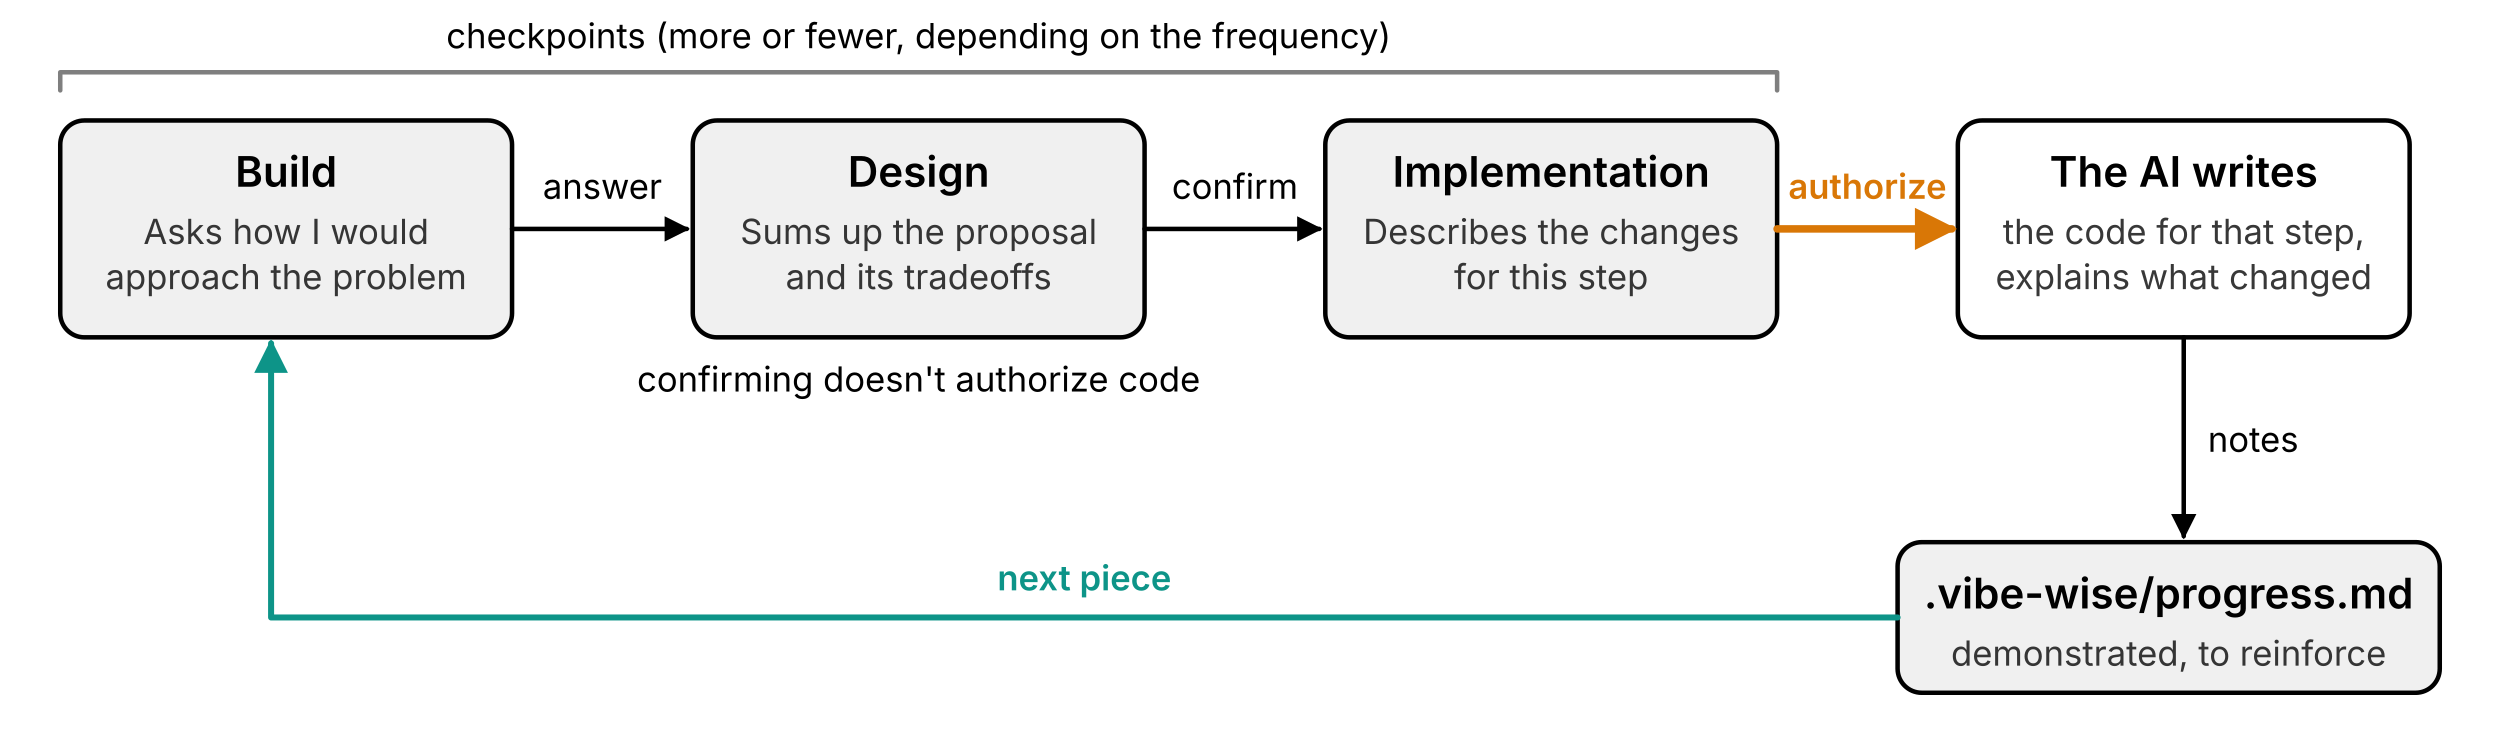
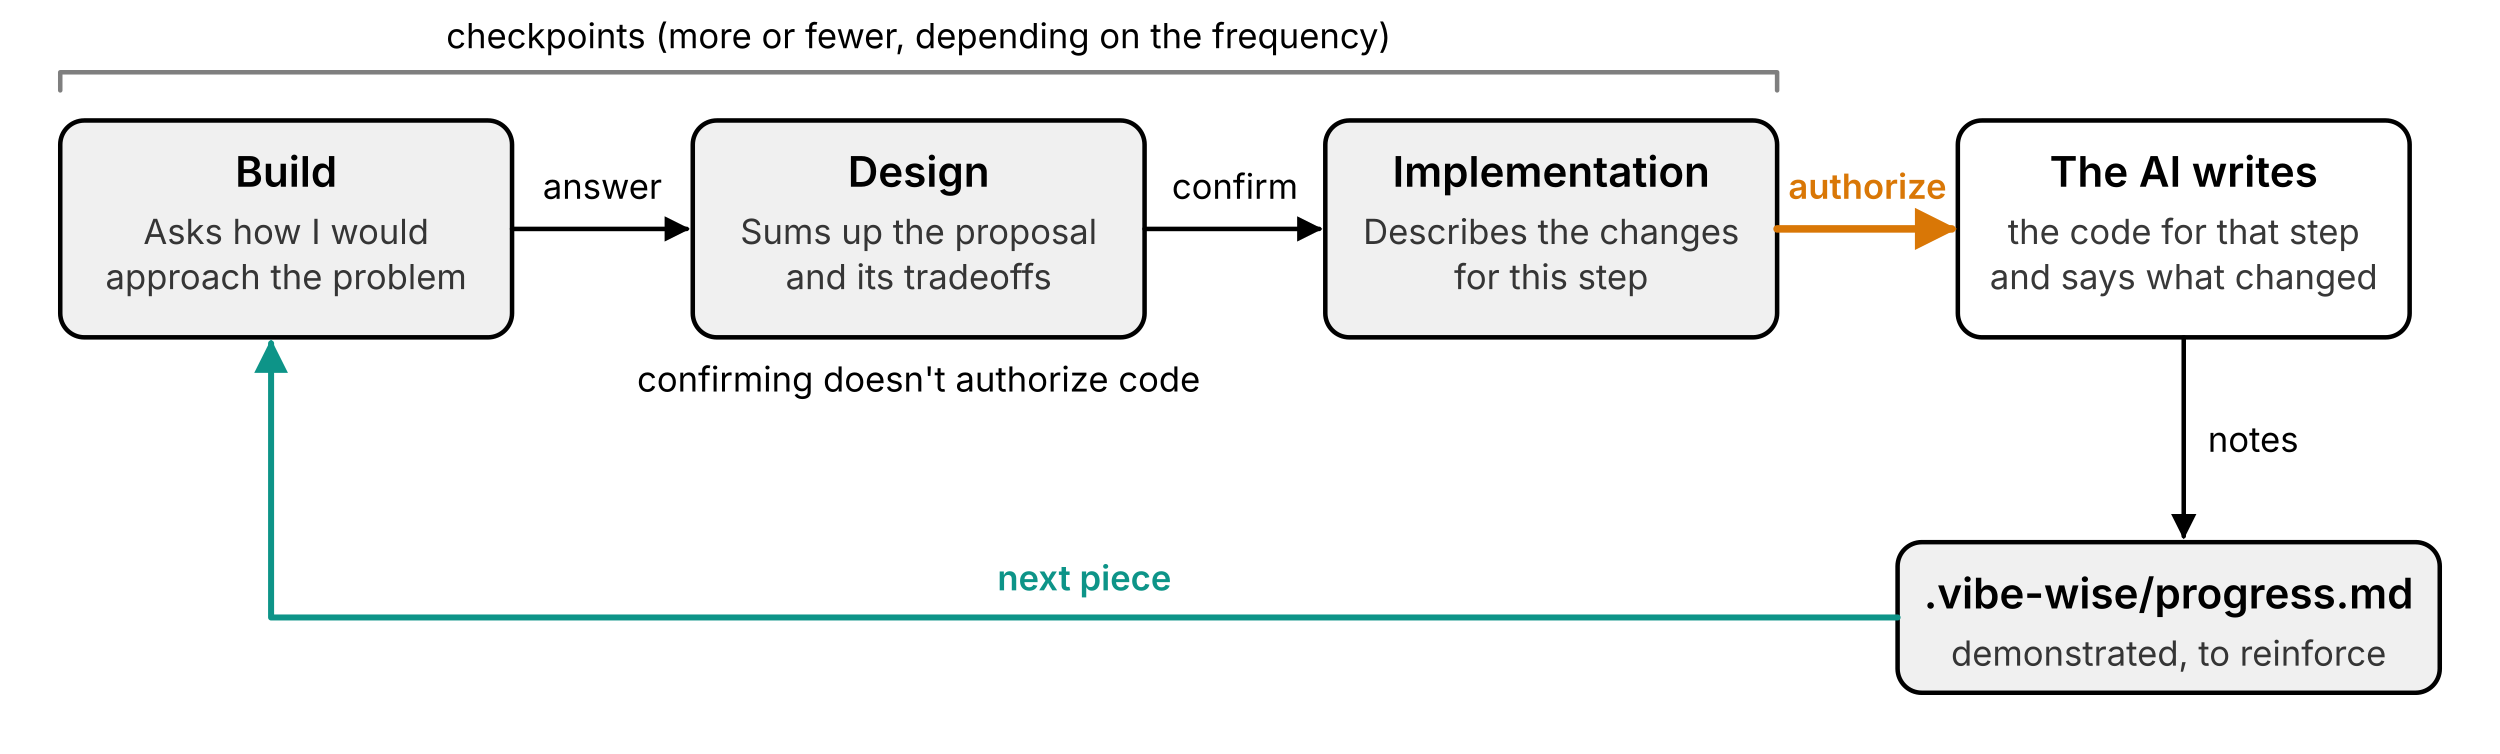
- <svg viewBox="0 0 830 250" role="img" aria-label="VibeWise flow: Build asks for my approach, Design summarizes the proposal and I confirm without that authorizing code, Implementation describes the step and only when I authorize it does the AI write the code; what I demonstrated and what needs reinforcement is noted in progress.md and the cycle continues with the next piece. Checkpoints are not mandatory stops: depending on the frequency there are more or fewer." style="max-width:100%;height:auto;color:inherit" font-family="system-ui,-apple-system,Segoe UI,sans-serif" font-size="12" fill="none" stroke="currentColor" stroke-width="1.5" stroke-linecap="round" stroke-linejoin="round">
+ <svg viewBox="0 0 830 250" role="img" aria-label="VibeWise flow: Build asks for my approach, Design summarizes the proposal and I confirm without authorizing code, Implementation describes the step and only when I authorize it does the AI write the code; what I demonstrated and what needs reinforcement is noted in progress.md and the cycle continues with the next piece. Checkpoints are not mandatory stops: depending on the frequency there are more or fewer." style="max-width:100%;height:auto;color:inherit" font-family="system-ui,-apple-system,Segoe UI,sans-serif" font-size="12" fill="none" stroke="currentColor" stroke-width="1.5" stroke-linecap="round" stroke-linejoin="round">
  <defs>
    <marker id="a-2" viewBox="0 0 10 10" refX="8" refY="5" markerWidth="7" markerHeight="7" orient="auto-start-reverse">
      <path d="M1 1 L9 5 L1 9 z" fill="currentColor" stroke="none" />
    </marker>
    <marker id="p-2" viewBox="0 0 10 10" refX="8" refY="5" markerWidth="7" markerHeight="7" orient="auto-start-reverse">
      <path d="M1 1 L9 5 L1 9 z" fill="#d97706" stroke="none" />
    </marker>
    <marker id="l-2" viewBox="0 0 10 10" refX="8" refY="5" markerWidth="7" markerHeight="7" orient="auto-start-reverse">
      <path d="M1 1 L9 5 L1 9 z" fill="#0d9488" stroke="none" />
    </marker>
  </defs>
  <rect x="20" y="40" width="150" height="72" rx="8" fill="currentColor" fill-opacity="0.06" />
  <text x="95.0" y="62" text-anchor="middle" font-size="14" font-weight="600" fill="currentColor" stroke="none">Build</text>
  <text x="95.0" y="81" text-anchor="middle" font-size="11.5" fill="currentColor" fill-opacity="0.78" stroke="none">Asks how I would</text>
  <text x="95.0" y="96" text-anchor="middle" font-size="11.5" fill="currentColor" fill-opacity="0.78" stroke="none">approach the problem</text>
  <rect x="230" y="40" width="150" height="72" rx="8" fill="currentColor" fill-opacity="0.06" />
  <text x="305.0" y="62" text-anchor="middle" font-size="14" font-weight="600" fill="currentColor" stroke="none">Design</text>
  <text x="305.0" y="81" text-anchor="middle" font-size="11.5" fill="currentColor" fill-opacity="0.78" stroke="none">Sums up the proposal</text>
  <text x="305.0" y="96" text-anchor="middle" font-size="11.5" fill="currentColor" fill-opacity="0.78" stroke="none">and its tradeoffs</text>
  <rect x="440" y="40" width="150" height="72" rx="8" fill="currentColor" fill-opacity="0.06" />
  <text x="515.0" y="62" text-anchor="middle" font-size="14" font-weight="600" fill="currentColor" stroke="none">Implementation</text>
  <text x="515.0" y="81" text-anchor="middle" font-size="11.5" fill="currentColor" fill-opacity="0.78" stroke="none">Describes the changes</text>
  <text x="515.0" y="96" text-anchor="middle" font-size="11.5" fill="currentColor" fill-opacity="0.78" stroke="none">for this step</text>
  <rect x="650" y="40" width="150" height="72" rx="8" fill="currentColor" fill-opacity="0.0" />
  <text x="725.0" y="62" text-anchor="middle" font-size="14" font-weight="600" fill="currentColor" stroke="none">The AI writes</text>
-   <text x="725.0" y="81" text-anchor="middle" font-size="11.5" fill="currentColor" fill-opacity="0.78" stroke="none">the code for that step,</text>
-   <text x="725.0" y="96" text-anchor="middle" font-size="11.5" fill="currentColor" fill-opacity="0.78" stroke="none">explains what changed</text>
+   <text x="725.0" y="81" text-anchor="middle" font-size="11.5" fill="currentColor" fill-opacity="0.78" stroke="none">the code for that step</text>
+   <text x="725.0" y="96" text-anchor="middle" font-size="11.5" fill="currentColor" fill-opacity="0.78" stroke="none">and says what changed</text>
  <path d="M20 30 V24 H590 V30" stroke="currentColor" stroke-opacity="0.5" />
  <text x="305" y="16" text-anchor="middle" font-size="11.5" fill="currentColor" stroke="none">checkpoints (more or fewer, depending on the frequency)</text>
  <path d="M170 76 H228" stroke="currentColor" marker-end="url(#a-2)" />
  <text x="200" y="66" text-anchor="middle" font-size="11.5" fill="currentColor" stroke="none">answer</text>
  <path d="M380 76 H438" stroke="currentColor" marker-end="url(#a-2)" />
  <text x="410" y="66" text-anchor="middle" font-size="11.5" fill="currentColor" stroke="none">confirm</text>
  <text x="305" y="130" text-anchor="middle" font-size="11.5" fill="currentColor" stroke="none">confirming doesn't authorize code</text>
  <path d="M590 76 H648" stroke="#d97706" stroke-width="2.5" marker-end="url(#p-2)" />
  <text x="620" y="66" text-anchor="middle" font-size="11.5" fill="#d97706" stroke="none" font-weight="600">authorize</text>
  <path d="M725 112 V178" stroke="currentColor" marker-end="url(#a-2)" />
  <text x="733" y="150" text-anchor="start" font-size="11.5" fill="currentColor" stroke="none">notes</text>
  <rect x="630" y="180" width="180" height="50" rx="8" fill="currentColor" fill-opacity="0.06" />
  <text x="720.0" y="202" text-anchor="middle" font-size="14" font-weight="600" fill="currentColor" stroke="none">.vibe-wise/progress.md</text>
  <text x="720.0" y="221" text-anchor="middle" font-size="11.5" fill="currentColor" fill-opacity="0.78" stroke="none">demonstrated, to reinforce</text>
  <path d="M630 205 H90 V114" stroke="#0d9488" stroke-width="2" marker-end="url(#l-2)" />
  <text x="360" y="196" text-anchor="middle" font-size="11.5" fill="#0d9488" stroke="none" font-weight="600">next piece</text>
</svg>
